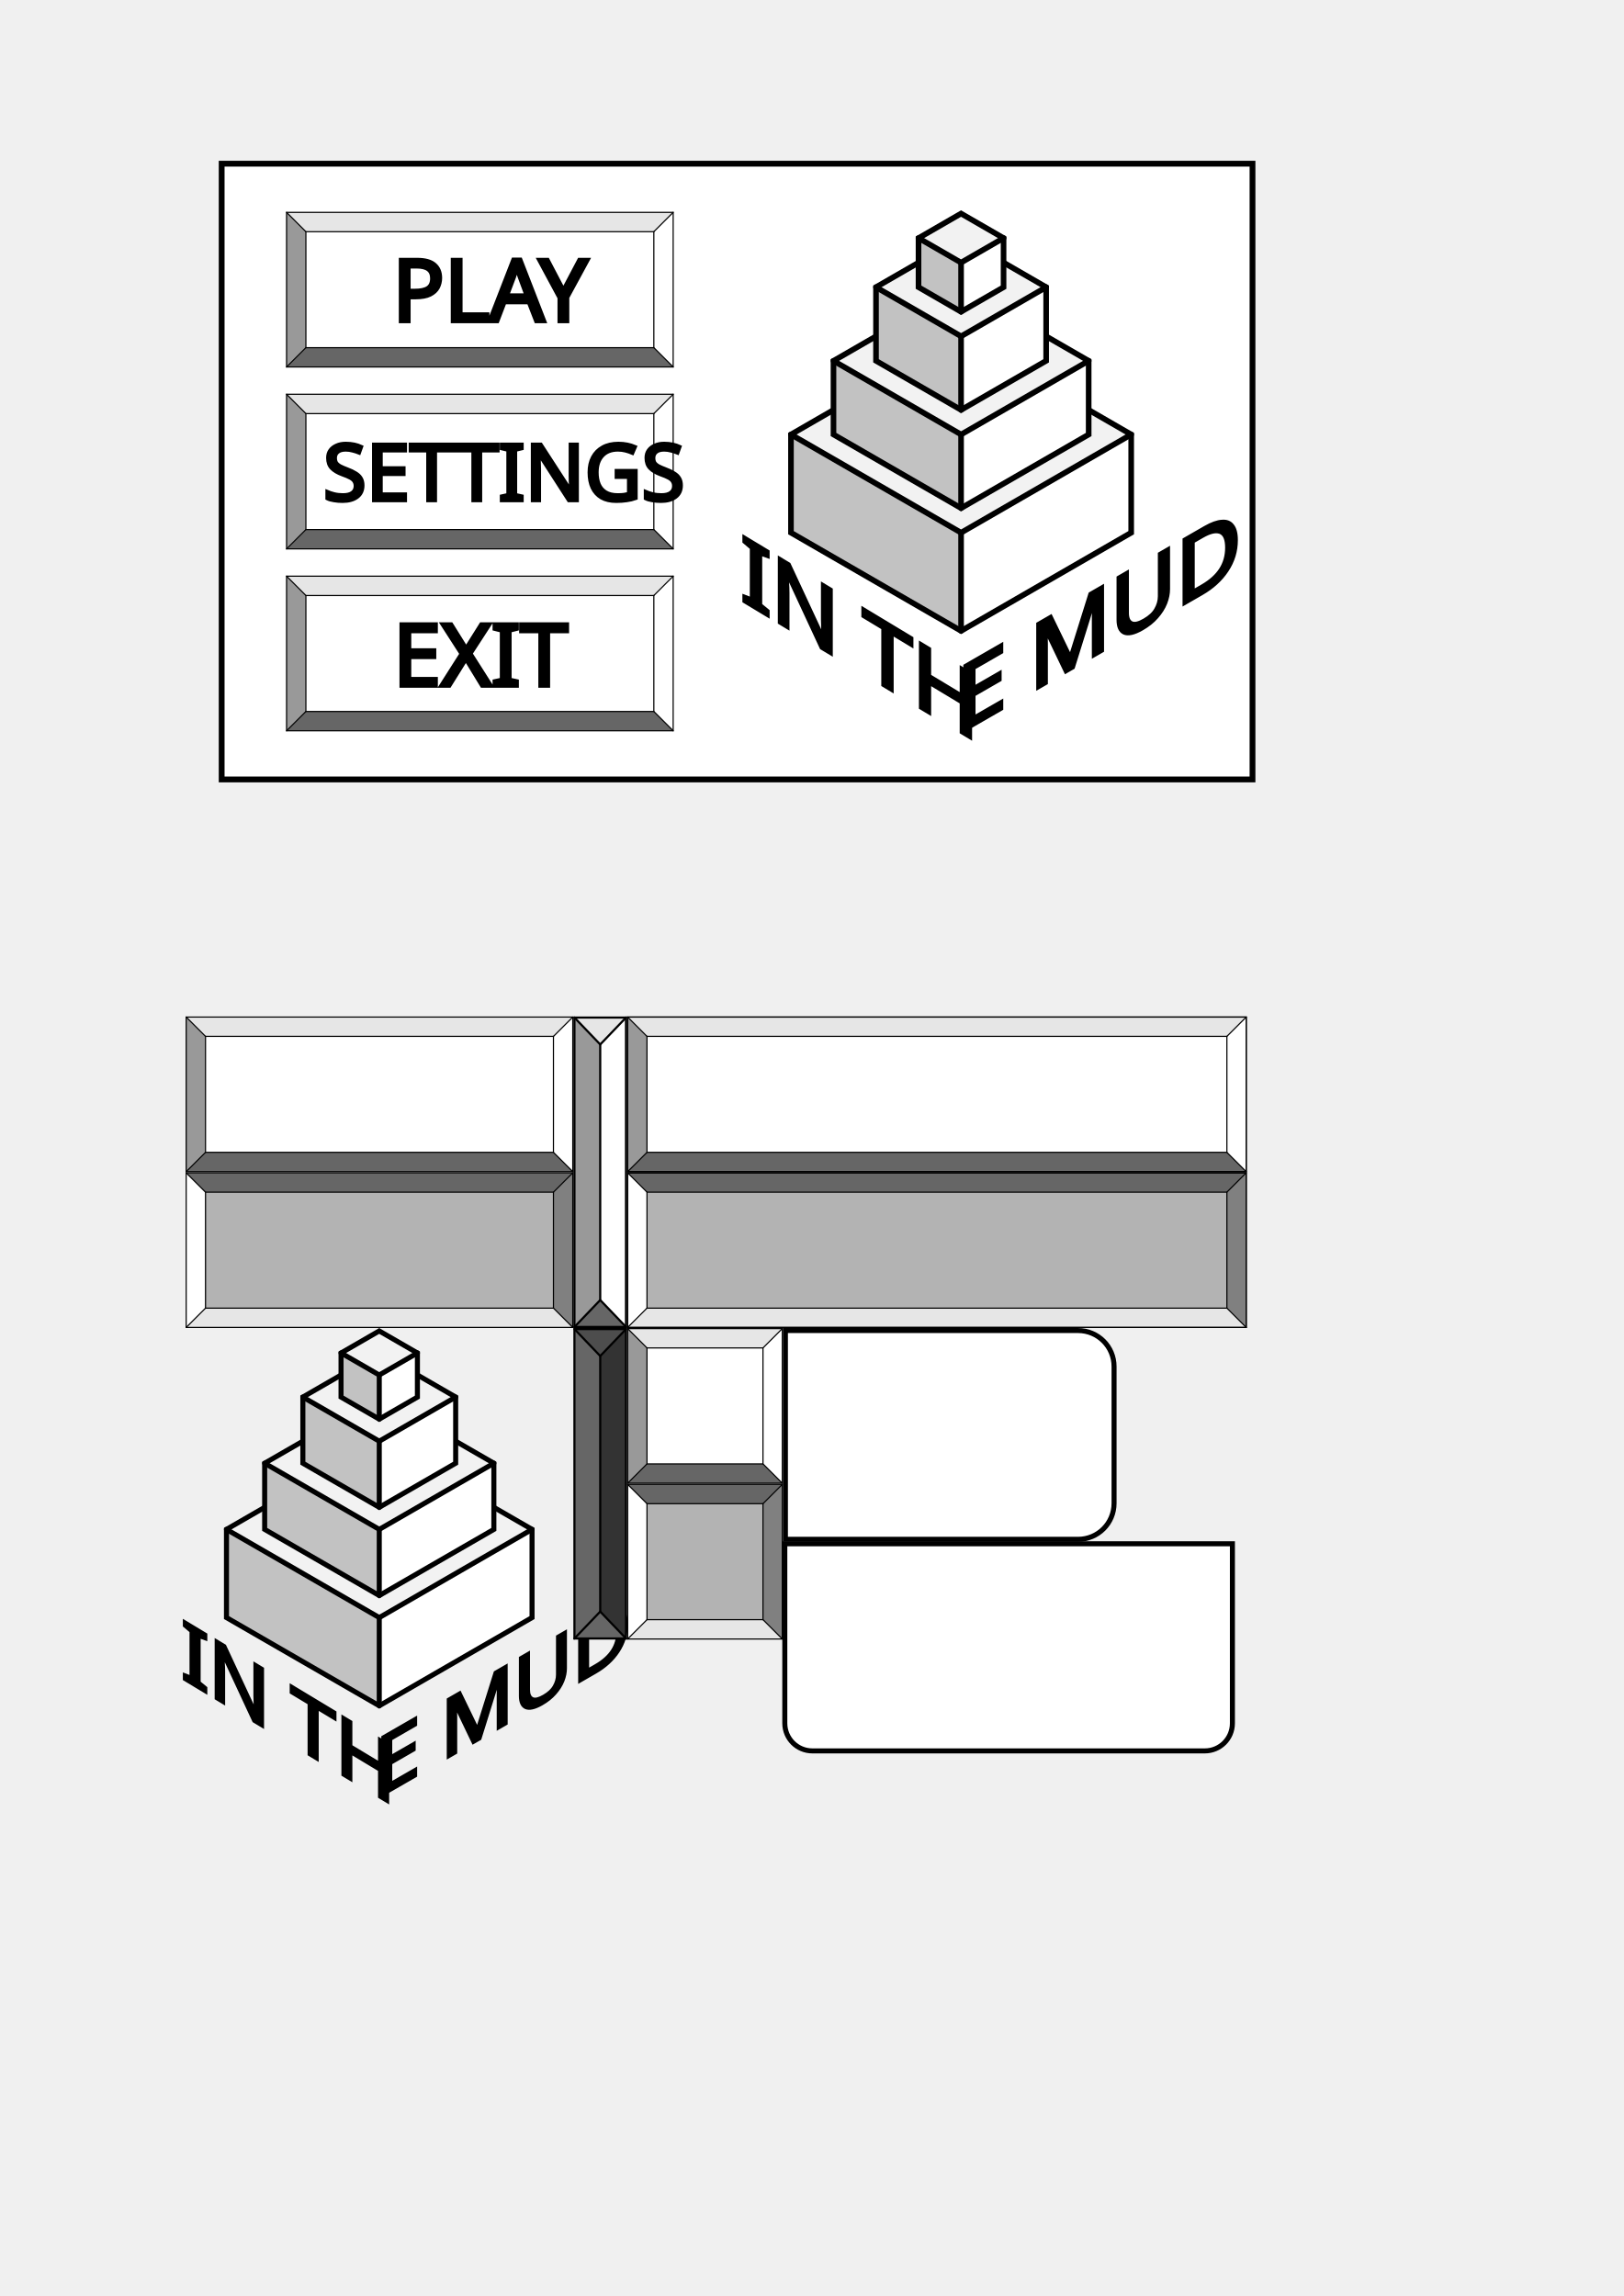
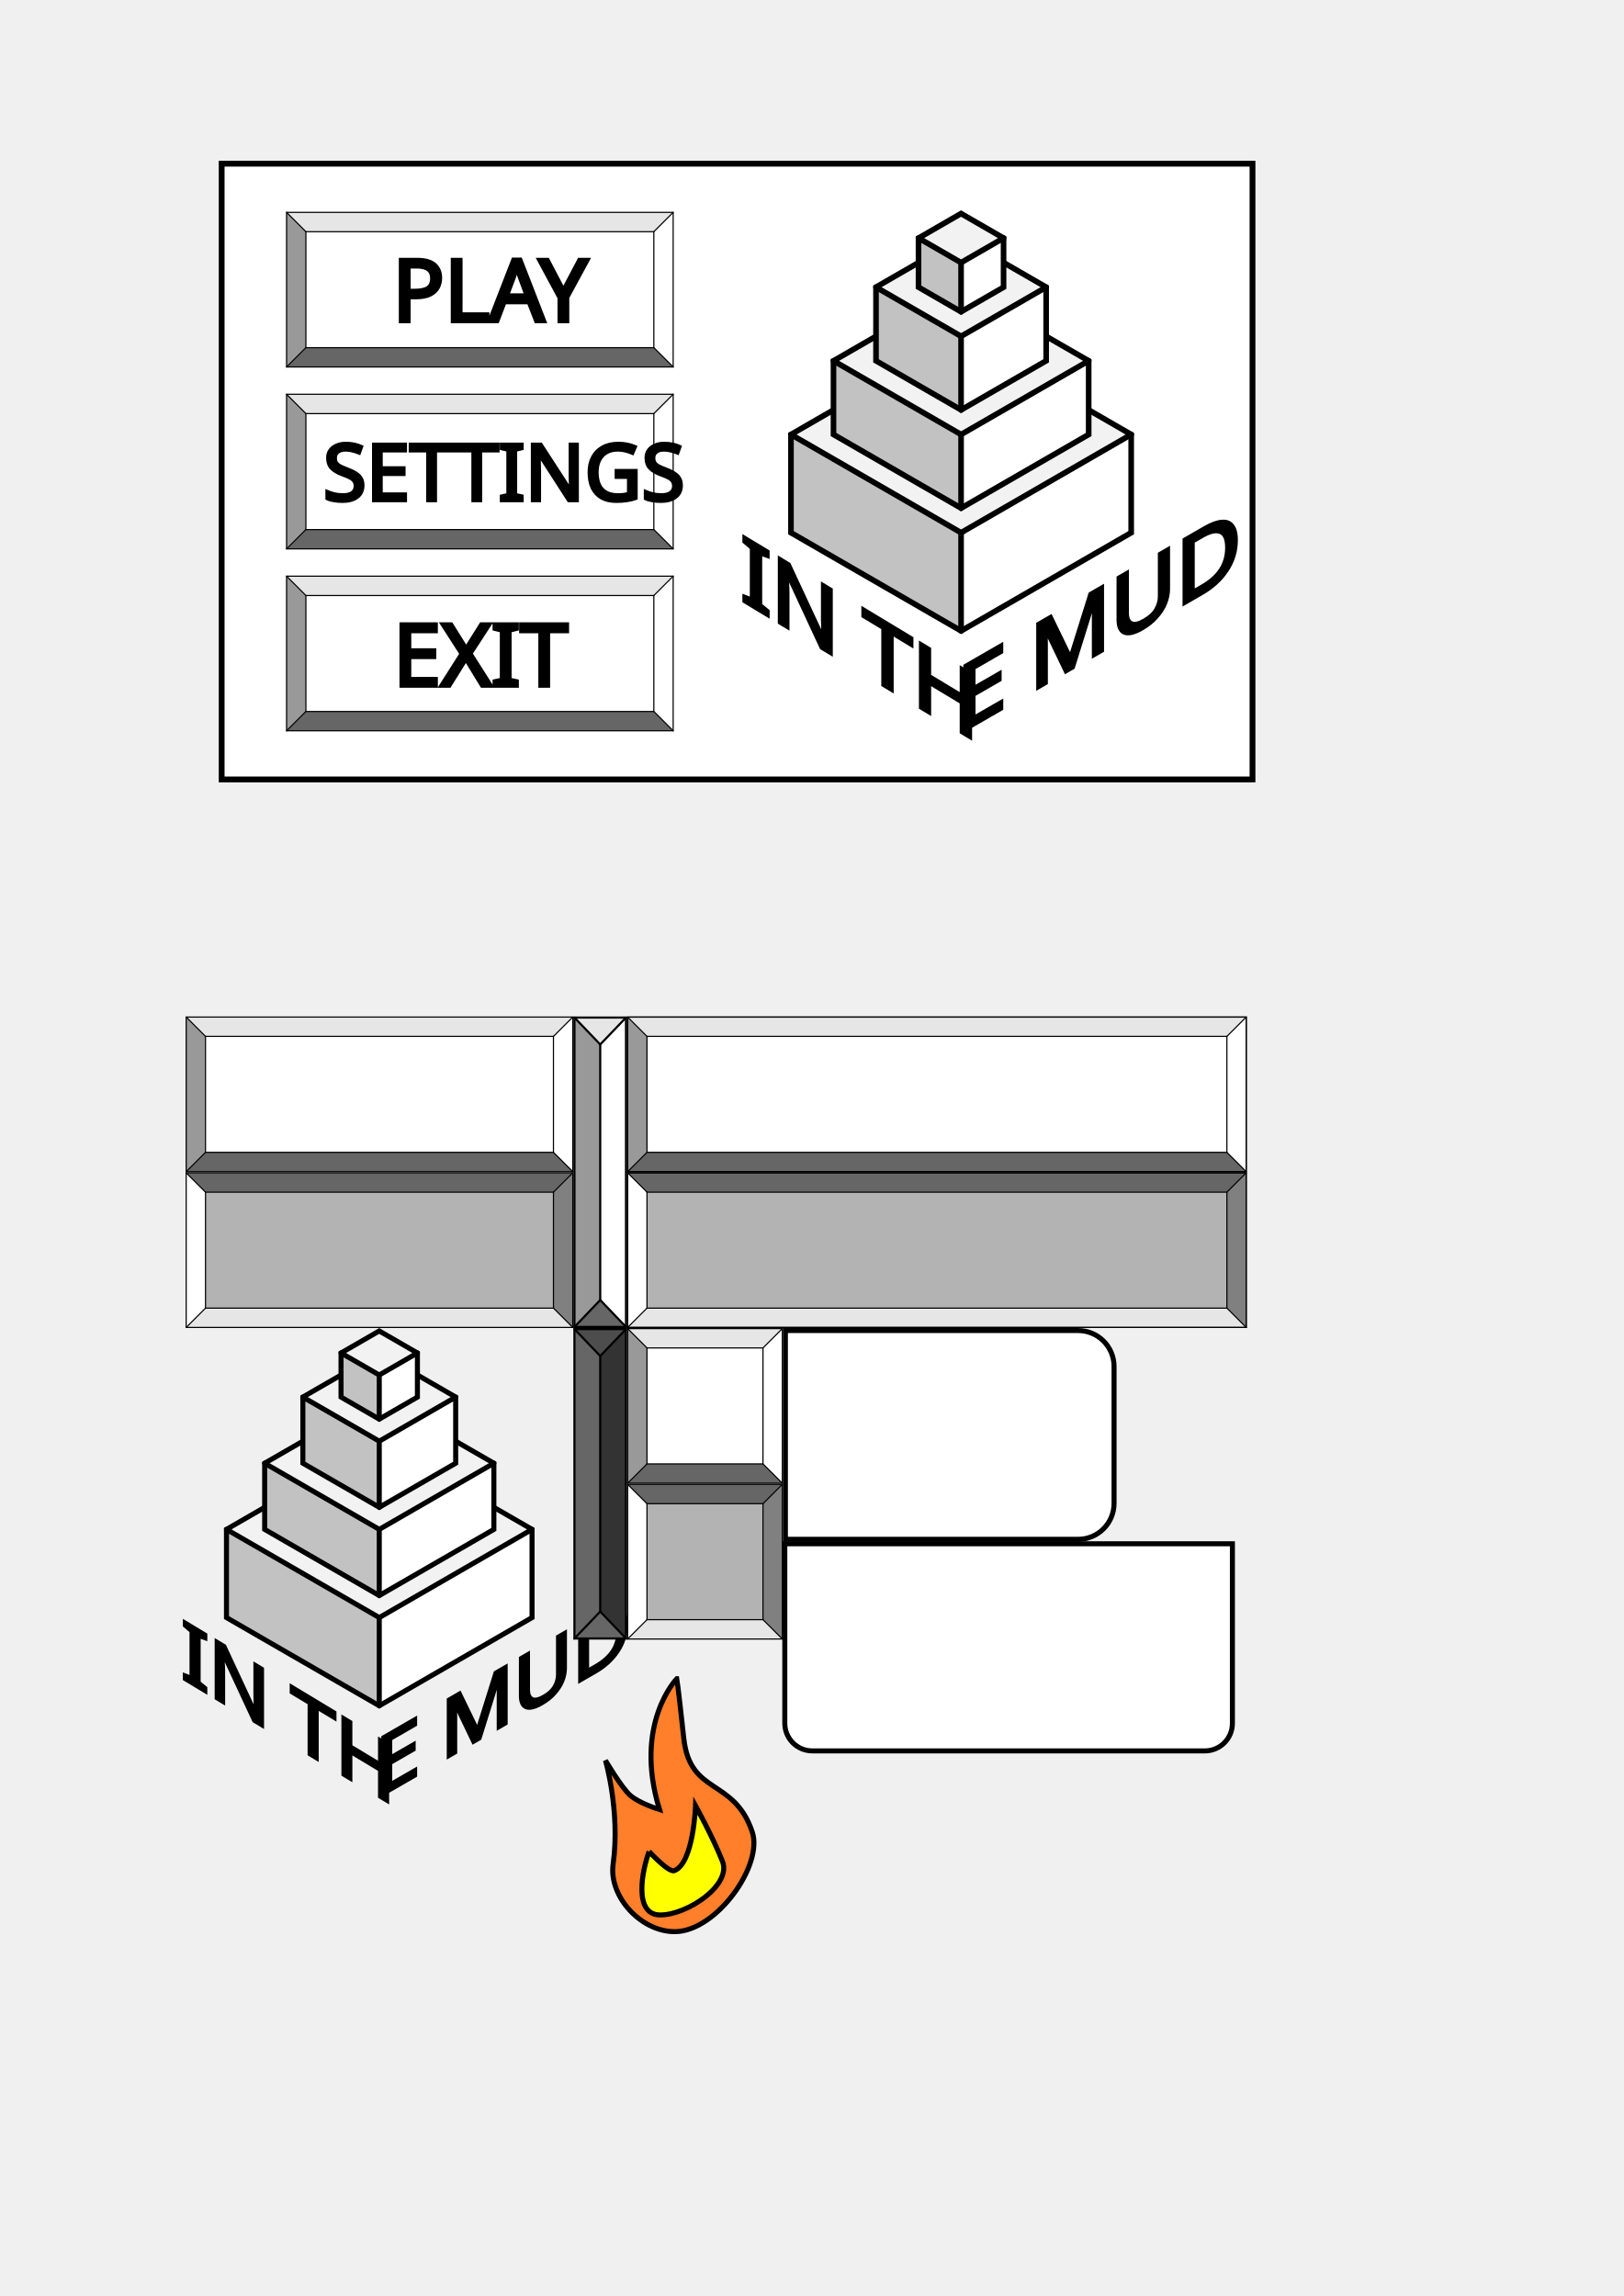
<svg xmlns="http://www.w3.org/2000/svg" width="210mm" height="297mm" viewBox="0 0 210 297" version="1.1" id="svg5" xml:space="preserve">
  <defs id="defs2">
    <rect x="359.373" y="505.8" width="165.139" height="44.596" id="rect2203" />
  </defs>
  <g id="layer1">
    <rect style="fill:#ffffff;stroke:#000000;stroke-width:0.75;stroke-linecap:round;stroke-dasharray:none" id="rect2476" width="133.323" height="79.653" x="28.668" y="21.175" />
    <g id="g2388" transform="translate(-76.68797,18.13089)">
      <path style="fill:#808080;stroke:none;stroke-width:0.15;stroke-linecap:round" d="m 150.768,133.581 -2.5,2.5 v 15 l 2.5,2.5 z" id="path459-7" />
      <path style="fill:#ffffff;stroke:none;stroke-width:0.15;stroke-linecap:round" d="m 103.268,136.081 -2.5,-2.5 v 20 l 2.5,-2.5 z" id="path515-5" />
      <path style="fill:#666666;stroke:none;stroke-width:0.15;stroke-linecap:round" d="m 100.768,133.581 2.5,2.5 h 45 l 2.5,-2.5 z" id="path571-3" />
      <path style="fill:#e6e6e6;stroke:none;stroke-width:0.15;stroke-linecap:round" d="m 100.768,153.581 2.5,-2.5 h 45 l 2.5,2.5 z" id="path681-5" />
      <path style="fill:#e6e6e6;stroke:#000000;stroke-width:0.15;stroke-linecap:round" d="m 100.768,133.581 2.5,2.5" id="path1559" />
      <path style="fill:#e6e6e6;stroke:#000000;stroke-width:0.15;stroke-linecap:round" d="m 100.768,153.581 2.5,-2.5" id="path1561" />
      <rect style="fill:#b3b3b3;stroke:#000000;stroke-width:0.15;stroke-linecap:round" id="rect352-6" width="45" height="15" x="103.268" y="136.081" />
      <path style="fill:#e6e6e6;stroke:#000000;stroke-width:0.15;stroke-linecap:round" d="m 150.768,133.581 -2.5,2.5" id="path1563" />
      <path style="fill:#e6e6e6;stroke:#000000;stroke-width:0.15;stroke-linecap:round" d="m 150.768,153.581 -2.5,-2.5" id="path1565" />
      <rect style="fill:none;stroke:#000000;stroke-width:0.15;stroke-linecap:round" id="rect350-3" width="50" height="20" x="100.768" y="133.581" />
    </g>
    <g id="g2231" transform="translate(3.023116,-40.07913)">
      <path style="fill:#ffffff;stroke:none;stroke-width:0.15;stroke-linecap:round" d="m 84.04,67.549 -2.5,2.5 v 15 l 2.5,2.5 z" id="path459" />
      <path style="fill:#999999;stroke:none;stroke-width:0.15;stroke-linecap:round" d="m 36.54,70.049 -2.5,-2.5 v 20 l 2.5,-2.5 z" id="path515" />
      <path style="fill:#e6e6e6;stroke:none;stroke-width:0.15;stroke-linecap:round" d="m 34.04,67.549 2.5,2.5 h 45 l 2.5,-2.5 z" id="path571" />
      <path style="fill:#666666;stroke:none;stroke-width:0.15;stroke-linecap:round" d="m 34.04,87.549 2.5,-2.5 h 45 l 2.5,2.5 z" id="path681" />
      <path style="fill:#e6e6e6;stroke:#000000;stroke-width:0.15;stroke-linecap:round" d="m 34.04,67.549 2.5,2.5" id="path1551" />
      <path style="fill:#e6e6e6;stroke:#000000;stroke-width:0.15;stroke-linecap:round" d="m 34.04,87.549 2.5,-2.5" id="path1553" />
      <path style="fill:#e6e6e6;stroke:#000000;stroke-width:0.15;stroke-linecap:round" d="m 81.54,70.049 2.5,-2.5" id="path1555" />
      <path style="fill:#e6e6e6;stroke:#000000;stroke-width:0.15;stroke-linecap:round" d="m 81.54,85.049 2.5,2.5" id="path1557" />
      <rect style="fill:none;stroke:#000000;stroke-width:0.15;stroke-linecap:round" id="rect350" width="50" height="20" x="34.04" y="67.549" />
      <rect style="fill:#ffffff;stroke:#000000;stroke-width:0.15;stroke-linecap:round" id="rect352" width="45" height="15" x="36.54" y="70.049" />
      <text xml:space="preserve" style="font-size:11.102px;font-family:'Iosevka Nerd Font';-inkscape-font-specification:'Iosevka Nerd Font';fill:#000000;stroke:#000000;stroke-width:0.525;stroke-linecap:round" x="47.744" y="81.629" id="text737">
        <tspan id="tspan735" style="fill:#000000;stroke-width:0.525" x="47.744" y="81.629">PLAY</tspan>
      </text>
    </g>
    <g id="g2231-6" transform="translate(-9.96014,108.6497)">
      <g id="g2771" transform="translate(-4.2852784e-6,-44.63738)">
        <path style="fill:#ffffff;stroke:none;stroke-width:0.15;stroke-linecap:round" d="m 84.04,67.549 -2.5,2.5 v 15 l 2.5,2.5 z" id="path459-32" />
        <path style="fill:#999999;stroke:none;stroke-width:0.15;stroke-linecap:round" d="m 36.54,70.049 -2.5,-2.5 v 20 l 2.5,-2.5 z" id="path515-0" />
        <path style="fill:#e6e6e6;stroke:none;stroke-width:0.15;stroke-linecap:round" d="m 34.04,67.549 2.5,2.5 h 45 l 2.5,-2.5 z" id="path571-61" />
        <path style="fill:#666666;stroke:none;stroke-width:0.15;stroke-linecap:round" d="m 34.04,87.549 2.5,-2.5 h 45 l 2.5,2.5 z" id="path681-55" />
        <path style="fill:#e6e6e6;stroke:#000000;stroke-width:0.15;stroke-linecap:round" d="m 34.04,67.549 2.5,2.5" id="path1551-4" />
        <path style="fill:#e6e6e6;stroke:#000000;stroke-width:0.15;stroke-linecap:round" d="m 34.04,87.549 2.5,-2.5" id="path1553-7" />
        <path style="fill:#e6e6e6;stroke:#000000;stroke-width:0.15;stroke-linecap:round" d="m 81.54,70.049 2.5,-2.5" id="path1555-65" />
        <path style="fill:#e6e6e6;stroke:#000000;stroke-width:0.15;stroke-linecap:round" d="m 81.54,85.049 2.5,2.5" id="path1557-6" />
        <rect style="fill:none;stroke:#000000;stroke-width:0.15;stroke-linecap:round" id="rect350-9" width="50" height="20" x="34.04" y="67.549" />
        <rect style="fill:#ffffff;stroke:#000000;stroke-width:0.15;stroke-linecap:round" id="rect352-3" width="45" height="15" x="36.54" y="70.049" />
      </g>
    </g>
    <g id="g2231-6-9" transform="translate(47.13832,108.6497)">
      <g id="g2771-20" transform="translate(-4.2852784e-6,-44.63738)">
        <path style="fill:#ffffff;stroke:none;stroke-width:0.15;stroke-linecap:round" d="m 114.04,67.549 -2.5,2.5 v 15 l 2.5,2.5 z" id="path459-32-2" />
        <path style="fill:#999999;stroke:none;stroke-width:0.15;stroke-linecap:round" d="m 36.54,70.049 -2.5,-2.5 v 20 l 2.5,-2.5 z" id="path515-0-37" />
        <path style="fill:#e6e6e6;stroke:none;stroke-width:0.15;stroke-linecap:round" d="m 34.04,67.549 2.5,2.5 75,2e-6 2.5,-2.5 z" id="path571-61-5" />
        <path style="fill:#666666;stroke:none;stroke-width:0.15;stroke-linecap:round" d="m 34.04,87.549 2.5,-2.5 h 75 l 2.5,2.5 z" id="path681-55-9" />
        <path style="fill:#e6e6e6;stroke:#000000;stroke-width:0.15;stroke-linecap:round" d="m 34.04,67.549 2.5,2.5" id="path1551-4-2" />
        <path style="fill:#e6e6e6;stroke:#000000;stroke-width:0.15;stroke-linecap:round" d="m 34.04,87.549 2.5,-2.5" id="path1553-7-28" />
        <path style="fill:#e6e6e6;stroke:#000000;stroke-width:0.15;stroke-linecap:round" d="m 111.54,70.049 2.5,-2.5" id="path1555-65-9" />
        <path style="fill:#e6e6e6;stroke:#000000;stroke-width:0.15;stroke-linecap:round" d="m 111.54,85.049 2.5,2.5" id="path1557-6-7" />
        <rect style="fill:none;stroke:#000000;stroke-width:0.15;stroke-linecap:round" id="rect350-9-3" width="80" height="20" x="34.04" y="67.549" />
        <rect style="fill:#ffffff;stroke:#000000;stroke-width:0.15;stroke-linecap:round" id="rect352-3-6" width="75" height="15" x="36.54" y="70.049" />
        <rect style="fill:none;stroke:#000000;stroke-width:0.15;stroke-linecap:round" id="rect1" width="80" height="20" x="34.04" y="67.549" />
      </g>
    </g>
    <g id="g2231-6-9-1" transform="translate(47.13832,128.7997)">
      <g id="g2771-20-2" transform="translate(-4.2852784e-6,-44.63738)">
        <path style="fill:#808080;stroke:none;stroke-width:0.15;stroke-linecap:round;fill-opacity:1" d="m 114.04,67.549 -2.5,2.5 v 15 l 2.5,2.5 z" id="path459-32-2-9" />
        <path style="fill:#ffffff;stroke:none;stroke-width:0.15;stroke-linecap:round;fill-opacity:1" d="m 36.54,70.049 -2.5,-2.5 v 20 l 2.5,-2.5 z" id="path515-0-37-3" />
        <path style="fill:#666666;stroke:none;stroke-width:0.15;stroke-linecap:round;fill-opacity:1" d="m 34.04,67.549 2.5,2.5 75,2e-6 2.5,-2.5 z" id="path571-61-5-1" />
        <path style="fill:#e6e6e6;stroke:none;stroke-width:0.15;stroke-linecap:round;fill-opacity:1" d="m 34.04,87.549 2.5,-2.5 h 75 l 2.5,2.5 z" id="path681-55-9-9" />
        <path style="fill:#e6e6e6;stroke:#000000;stroke-width:0.15;stroke-linecap:round" d="m 34.04,67.549 2.5,2.5" id="path1551-4-2-4" />
        <path style="fill:#e6e6e6;stroke:#000000;stroke-width:0.15;stroke-linecap:round" d="m 34.04,87.549 2.5,-2.5" id="path1553-7-28-7" />
        <path style="fill:#e6e6e6;stroke:#000000;stroke-width:0.15;stroke-linecap:round" d="m 111.54,70.049 2.5,-2.5" id="path1555-65-9-8" />
        <path style="fill:#e6e6e6;stroke:#000000;stroke-width:0.15;stroke-linecap:round" d="m 111.54,85.049 2.5,2.5" id="path1557-6-7-4" />
        <rect style="fill:none;stroke:#000000;stroke-width:0.15;stroke-linecap:round" id="rect350-9-3-5" width="80" height="20" x="34.04" y="67.549" />
        <rect style="fill:#b3b3b3;stroke:#000000;stroke-width:0.15;stroke-linecap:round;fill-opacity:1" id="rect352-3-6-0" width="75" height="15" x="36.54" y="70.049" />
        <rect style="fill:none;stroke:#000000;stroke-width:0.15;stroke-linecap:round" id="rect1-3" width="80" height="20" x="34.04" y="67.549" />
      </g>
    </g>
    <g id="g2231-6-7" transform="translate(47.13833,148.9497)">
      <g id="g2771-0" transform="translate(-4.2852784e-6,-44.63738)">
        <path style="fill:#ffffff;stroke:none;stroke-width:0.15;stroke-linecap:round" d="m 54.04,67.549 -2.5,2.5 v 15 l 2.5,2.5 z" id="path459-32-9" />
        <path style="fill:#999999;stroke:none;stroke-width:0.15;stroke-linecap:round" d="m 36.54,70.049 -2.5,-2.5 v 20 l 2.5,-2.5 z" id="path515-0-3" />
        <path style="fill:#e6e6e6;stroke:none;stroke-width:0.15;stroke-linecap:round" d="m 34.04,67.549 2.5,2.5 15,2e-6 2.5,-2.5 z" id="path571-61-6" />
        <path style="fill:#666666;stroke:none;stroke-width:0.15;stroke-linecap:round" d="m 34.04,87.549 2.5,-2.5 h 15 l 2.5,2.5 z" id="path681-55-0" />
        <path style="fill:#e6e6e6;stroke:#000000;stroke-width:0.15;stroke-linecap:round" d="m 34.04,67.549 2.5,2.5" id="path1551-4-6" />
        <path style="fill:#e6e6e6;stroke:#000000;stroke-width:0.15;stroke-linecap:round" d="m 34.04,87.549 2.5,-2.5" id="path1553-7-2" />
        <path style="fill:#e6e6e6;stroke:#000000;stroke-width:0.15;stroke-linecap:round" d="m 51.54,70.049 2.5,-2.5" id="path1555-65-6" />
        <path style="fill:#e6e6e6;stroke:#000000;stroke-width:0.15;stroke-linecap:round" d="m 51.54,85.049 2.5,2.5" id="path1557-6-1" />
        <rect style="fill:none;stroke:#000000;stroke-width:0.15;stroke-linecap:round" id="rect350-9-8" width="20" height="20" x="34.04" y="67.549" ry="0" />
        <rect style="fill:#ffffff;stroke:#000000;stroke-width:0.15;stroke-linecap:round" id="rect352-3-7" width="15" height="15" x="36.54" y="70.049" />
      </g>
    </g>
    <g id="g2231-6-7-6" transform="translate(47.13833,169.0997)">
      <g id="g2771-0-1" transform="translate(-4.2852784e-6,-44.63738)">
        <path style="fill:#808080;stroke:none;stroke-width:0.15;stroke-linecap:round;fill-opacity:1" d="m 54.04,67.549 -2.5,2.5 v 15 l 2.5,2.5 z" id="path459-32-9-0" />
        <path style="fill:#ffffff;stroke:none;stroke-width:0.15;stroke-linecap:round;fill-opacity:1" d="m 36.54,70.049 -2.5,-2.5 v 20 l 2.5,-2.5 z" id="path515-0-3-6" />
        <path style="fill:#666666;stroke:none;stroke-width:0.15;stroke-linecap:round;fill-opacity:1" d="m 34.04,67.549 2.5,2.5 15,2e-6 2.5,-2.5 z" id="path571-61-6-3" />
        <path style="fill:#e6e6e6;stroke:none;stroke-width:0.15;stroke-linecap:round;fill-opacity:1" d="m 34.04,87.549 2.5,-2.5 h 15 l 2.5,2.5 z" id="path681-55-0-2" />
        <path style="fill:#e6e6e6;stroke:#000000;stroke-width:0.15;stroke-linecap:round" d="m 34.04,67.549 2.5,2.5" id="path1551-4-6-0" />
        <path style="fill:#e6e6e6;stroke:#000000;stroke-width:0.15;stroke-linecap:round" d="m 34.04,87.549 2.5,-2.5" id="path1553-7-2-6" />
        <path style="fill:#e6e6e6;stroke:#000000;stroke-width:0.15;stroke-linecap:round" d="m 51.54,70.049 2.5,-2.5" id="path1555-65-6-1" />
        <path style="fill:#e6e6e6;stroke:#000000;stroke-width:0.15;stroke-linecap:round" d="m 51.54,85.049 2.5,2.5" id="path1557-6-1-5" />
        <rect style="fill:none;stroke:#000000;stroke-width:0.15;stroke-linecap:round" id="rect350-9-8-5" width="20" height="20" x="34.04" y="67.549" ry="0" />
        <rect style="fill:#b3b3b3;stroke:#000000;stroke-width:0.15;stroke-linecap:round;fill-opacity:1" id="rect352-3-7-4" width="15" height="15" x="36.54" y="70.049" />
      </g>
    </g>
    <g id="g2231-6-5" transform="translate(95.20777,129.0718)">
      <g id="g2771-2" transform="translate(-4.2852784e-6,-44.63738)" />
    </g>
    <g id="g2231-0" transform="translate(3.023116,6.982658)">
      <path style="fill:#ffffff;stroke:none;stroke-width:0.15;stroke-linecap:round" d="m 84.04,67.549 -2.5,2.5 v 15 l 2.5,2.5 z" id="path459-9" />
      <path style="fill:#999999;stroke:none;stroke-width:0.15;stroke-linecap:round" d="m 36.54,70.049 -2.5,-2.5 v 20 l 2.5,-2.5 z" id="path515-3" />
      <path style="fill:#e6e6e6;stroke:none;stroke-width:0.15;stroke-linecap:round" d="m 34.04,67.549 2.5,2.5 h 45 l 2.5,-2.5 z" id="path571-6" />
      <path style="fill:#666666;stroke:none;stroke-width:0.15;stroke-linecap:round" d="m 34.04,87.549 2.5,-2.5 h 45 l 2.5,2.5 z" id="path681-0" />
      <path style="fill:#e6e6e6;stroke:#000000;stroke-width:0.15;stroke-linecap:round" d="m 34.04,67.549 2.5,2.5" id="path1551-6" />
      <path style="fill:#e6e6e6;stroke:#000000;stroke-width:0.15;stroke-linecap:round" d="m 34.04,87.549 2.5,-2.5" id="path1553-2" />
      <path style="fill:#e6e6e6;stroke:#000000;stroke-width:0.15;stroke-linecap:round" d="m 81.54,70.049 2.5,-2.5" id="path1555-6" />
      <path style="fill:#e6e6e6;stroke:#000000;stroke-width:0.15;stroke-linecap:round" d="m 81.54,85.049 2.5,2.5" id="path1557-1" />
      <rect style="fill:none;stroke:#000000;stroke-width:0.15;stroke-linecap:round" id="rect350-8" width="50" height="20" x="34.04" y="67.549" />
      <rect style="fill:#ffffff;stroke:#000000;stroke-width:0.15;stroke-linecap:round" id="rect352-7" width="45" height="15" x="36.54" y="70.049" />
      <text xml:space="preserve" style="font-size:11.102px;font-family:'Iosevka Nerd Font';-inkscape-font-specification:'Iosevka Nerd Font';fill:#000000;stroke:#000000;stroke-width:0.525;stroke-linecap:round" x="47.827" y="81.718" id="text737-9">
        <tspan id="tspan735-20" style="fill:#000000;stroke-width:0.525" x="47.827" y="81.718">EXIT</tspan>
      </text>
    </g>
    <text xml:space="preserve" transform="scale(0.2645833)" id="text2201" style="font-family:'Iosevka Nerd Font';-inkscape-font-specification:'Iosevka Nerd Font';white-space:pre;shape-inside:url(#rect2203);display:inline;fill:#000000;stroke:#000000;stroke-width:0.567;stroke-linecap:round" />
    <g id="g2420" transform="matrix(1.499913,0,0,1.499913,-47.0163,-74.39205)">
      <g id="g2143" transform="matrix(3.227356,0,0,3.227356,-51.46518,-520.9162)">
        <path style="fill:#f2f2f2;fill-opacity:1;stroke:none;stroke-width:0.15;stroke-linecap:round" d="m 51.337,185.761 -4.545,2.624 4.545,2.624 4.545,-2.624 z" id="path1917" />
        <path style="fill:#c2c2c2;fill-opacity:1;stroke:none;stroke-width:0.15;stroke-linecap:round" d="m 46.792,188.385 v 2.624 l 4.545,2.624 v -2.624 z" id="path2121" />
        <path style="fill:#ffffff;fill-opacity:1;stroke:none;stroke-width:0.15;stroke-linecap:round" d="m 55.882,188.385 -4.545,2.624 v 2.624 l 4.545,-2.624 z" id="path2061" />
        <path style="fill:none;fill-opacity:0.602;stroke:#000000;stroke-width:0.15;stroke-linecap:round" d="m 51.337,185.761 -4.545,2.624 v 2.624 l 4.545,2.624 4.545,-2.624 v -2.624 z" id="path497" />
        <path style="fill:#f2f2f2;fill-opacity:1;stroke:none;stroke-width:0.15;stroke-linecap:round" d="m 51.337,184.449 -3.409,1.968 3.409,1.968 3.409,-1.968 z" id="path1915" />
        <path style="fill:#ffffff;fill-opacity:1;stroke:none;stroke-width:0.15;stroke-linecap:round" d="m 54.746,186.417 -3.409,1.968 v 1.968 l 3.409,-1.968 z" id="path2059" />
        <path style="fill:#c2c2c2;fill-opacity:1;stroke:none;stroke-width:0.15;stroke-linecap:round" d="m 47.928,186.417 v 1.968 l 3.409,1.968 v -1.968 z" id="path2119" />
        <path style="fill:none;fill-opacity:0.602;stroke:#000000;stroke-width:0.15;stroke-linecap:round" d="m 51.337,184.449 -3.409,1.968 v 1.968 l 3.409,1.968 3.409,-1.968 c 0,0 0,-1.968 0,-1.968 z" id="path495" />
        <path style="fill:#f2f2f2;fill-opacity:1;stroke:none;stroke-width:0.15;stroke-linecap:round" d="m 51.337,183.136 -2.273,1.312 2.273,1.312 2.273,-1.312 z" id="path1514" />
        <path style="fill:#ffffff;fill-opacity:1;stroke:none;stroke-width:0.15;stroke-linecap:round" d="m 53.609,184.449 -2.273,1.312 v 1.968 l 2.273,-1.312 z" id="path1919" />
        <path style="fill:#c2c2c2;fill-opacity:1;stroke:none;stroke-width:0.15;stroke-linecap:round" d="m 49.064,184.449 v 1.968 l 2.273,1.312 v -1.968 z" id="path2063" />
        <path style="fill:none;fill-opacity:0.602;stroke:#000000;stroke-width:0.15;stroke-linecap:round" d="m 51.337,183.136 -2.273,1.312 v 1.968 l 2.273,1.312 2.273,-1.312 v -1.968 z" id="path446" />
        <path style="fill:#f2f2f2;fill-opacity:1;stroke:none;stroke-width:0.15;stroke-linecap:round" d="m 51.337,182.48 -1.136,0.656 1.136,0.656 1.136,-0.656 z" id="path499" />
        <path style="fill:#c2c2c2;fill-opacity:1;stroke:none;stroke-width:0.15;stroke-linecap:round" d="m 50.2,183.136 v 1.312 l 1.136,0.656 v -1.312 z" id="path1487" />
        <path style="fill:#ffffff;fill-opacity:1;stroke:none;stroke-width:0.15;stroke-linecap:round" d="m 51.337,183.792 v 1.312 l 1.136,-0.656 v -1.312 z" id="path1489" />
        <path style="fill:none;fill-opacity:0.602;stroke:#000000;stroke-width:0.15;stroke-linecap:round" d="m 50.2,184.449 v -1.312 l 1.136,-0.656 1.136,0.656 v 1.312 l -1.136,0.656 z" id="path440" />
        <path style="fill:none;fill-opacity:0.602;stroke:#000000;stroke-width:0.15;stroke-linecap:round" d="m 50.2,183.136 1.136,0.656 1.136,-0.656" id="path442" />
        <path style="fill:none;fill-opacity:0.602;stroke:#000000;stroke-width:0.15;stroke-linecap:round" d="m 51.337,183.792 v 1.312" id="path444" />
        <path style="fill:none;fill-opacity:1;stroke:#000000;stroke-width:0.15;stroke-linecap:round" d="m 49.064,184.449 2.273,1.312 2.273,-1.312" id="path2123" />
        <path style="fill:none;fill-opacity:1;stroke:#000000;stroke-width:0.15;stroke-linecap:round" d="m 51.337,185.761 v 1.968" id="path2125" />
        <path style="fill:none;fill-opacity:1;stroke:#000000;stroke-width:0.15;stroke-linecap:round" d="m 47.928,186.417 3.409,1.968 3.409,-1.968" id="path2129" />
        <path style="fill:none;fill-opacity:1;stroke:#000000;stroke-width:0.15;stroke-linecap:round" d="m 51.337,188.385 v 1.968" id="path2131" />
        <path style="fill:none;fill-opacity:1;stroke:#000000;stroke-width:0.15;stroke-linecap:round" d="m 46.792,188.385 4.545,2.624 4.545,-2.624" id="path2133" />
        <path style="fill:none;fill-opacity:1;stroke:#000000;stroke-width:0.15;stroke-linecap:round" d="m 51.337,191.009 v 2.624" id="path2135" />
        <path style="fill:none;fill-opacity:1;stroke:none;stroke-width:0.15;stroke-linecap:round" d="m 51.337,187.729 -5.681,3.28 5.681,3.28 5.681,-3.28 z" id="path2137" />
      </g>
      <text xml:space="preserve" style="font-size:7.72px;font-family:'Iosevka Nerd Font';-inkscape-font-specification:'Iosevka Nerd Font';fill:#000000;stroke:#000000;stroke-width:0.365;stroke-linecap:round" x="95.229" y="43.855" id="text2209" transform="skewY(31.09045)">
        <tspan id="tspan2207" style="stroke-width:0.365" x="95.229" y="43.855">IN TH</tspan>
      </text>
      <text xml:space="preserve" style="font-size:7.703px;font-family:'Iosevka Nerd Font';-inkscape-font-specification:'Iosevka Nerd Font';fill:#000000;stroke:#000000;stroke-width:0.364;stroke-linecap:round" x="113.844" y="178.515" id="text2217" transform="skewY(-29.94268)">
        <tspan id="tspan2215" style="stroke-width:0.364" x="113.844" y="178.515">E MUD</tspan>
      </text>
    </g>
    <g id="g2420-3" transform="matrix(1.347136,0,0,1.347136,-104.8153,80.54034)">
      <g id="g2143-1" transform="matrix(3.227356,0,0,3.227356,-51.46518,-520.9162)">
        <path style="fill:#f2f2f2;fill-opacity:1;stroke:none;stroke-width:0.15;stroke-linecap:round" d="m 51.337,185.761 -4.545,2.624 4.545,2.624 4.545,-2.624 z" id="path1917-4" />
        <path style="fill:#c2c2c2;fill-opacity:1;stroke:none;stroke-width:0.15;stroke-linecap:round" d="m 46.792,188.385 v 2.624 l 4.545,2.624 v -2.624 z" id="path2121-9" />
        <path style="fill:#ffffff;fill-opacity:1;stroke:none;stroke-width:0.15;stroke-linecap:round" d="m 55.882,188.385 -4.545,2.624 v 2.624 l 4.545,-2.624 z" id="path2061-2" />
        <path style="fill:none;fill-opacity:0.602;stroke:#000000;stroke-width:0.15;stroke-linecap:round" d="m 51.337,185.761 -4.545,2.624 v 2.624 l 4.545,2.624 4.545,-2.624 v -2.624 z" id="path497-0" />
        <path style="fill:#f2f2f2;fill-opacity:1;stroke:none;stroke-width:0.15;stroke-linecap:round" d="m 51.337,184.449 -3.409,1.968 3.409,1.968 3.409,-1.968 z" id="path1915-6" />
        <path style="fill:#ffffff;fill-opacity:1;stroke:none;stroke-width:0.15;stroke-linecap:round" d="m 54.746,186.417 -3.409,1.968 v 1.968 l 3.409,-1.968 z" id="path2059-8" />
        <path style="fill:#c2c2c2;fill-opacity:1;stroke:none;stroke-width:0.15;stroke-linecap:round" d="m 47.928,186.417 v 1.968 l 3.409,1.968 v -1.968 z" id="path2119-9" />
        <path style="fill:none;fill-opacity:0.602;stroke:#000000;stroke-width:0.15;stroke-linecap:round" d="m 51.337,184.449 -3.409,1.968 v 1.968 l 3.409,1.968 3.409,-1.968 c 0,0 0,-1.968 0,-1.968 z" id="path495-2" />
        <path style="fill:#f2f2f2;fill-opacity:1;stroke:none;stroke-width:0.15;stroke-linecap:round" d="m 51.337,183.136 -2.273,1.312 2.273,1.312 2.273,-1.312 z" id="path1514-6" />
        <path style="fill:#ffffff;fill-opacity:1;stroke:none;stroke-width:0.15;stroke-linecap:round" d="m 53.609,184.449 -2.273,1.312 v 1.968 l 2.273,-1.312 z" id="path1919-6" />
        <path style="fill:#c2c2c2;fill-opacity:1;stroke:none;stroke-width:0.15;stroke-linecap:round" d="m 49.064,184.449 v 1.968 l 2.273,1.312 v -1.968 z" id="path2063-4" />
        <path style="fill:none;fill-opacity:0.602;stroke:#000000;stroke-width:0.15;stroke-linecap:round" d="m 51.337,183.136 -2.273,1.312 v 1.968 l 2.273,1.312 2.273,-1.312 v -1.968 z" id="path446-9" />
        <path style="fill:#f2f2f2;fill-opacity:1;stroke:none;stroke-width:0.15;stroke-linecap:round" d="m 51.337,182.48 -1.136,0.656 1.136,0.656 1.136,-0.656 z" id="path499-5" />
        <path style="fill:#c2c2c2;fill-opacity:1;stroke:none;stroke-width:0.15;stroke-linecap:round" d="m 50.2,183.136 v 1.312 l 1.136,0.656 v -1.312 z" id="path1487-0" />
        <path style="fill:#ffffff;fill-opacity:1;stroke:none;stroke-width:0.15;stroke-linecap:round" d="m 51.337,183.792 v 1.312 l 1.136,-0.656 v -1.312 z" id="path1489-4" />
        <path style="fill:none;fill-opacity:0.602;stroke:#000000;stroke-width:0.15;stroke-linecap:round" d="m 50.2,184.449 v -1.312 l 1.136,-0.656 1.136,0.656 v 1.312 l -1.136,0.656 z" id="path440-8" />
        <path style="fill:none;fill-opacity:0.602;stroke:#000000;stroke-width:0.15;stroke-linecap:round" d="m 50.2,183.136 1.136,0.656 1.136,-0.656" id="path442-7" />
        <path style="fill:none;fill-opacity:0.602;stroke:#000000;stroke-width:0.15;stroke-linecap:round" d="m 51.337,183.792 v 1.312" id="path444-1" />
        <path style="fill:none;fill-opacity:1;stroke:#000000;stroke-width:0.15;stroke-linecap:round" d="m 49.064,184.449 2.273,1.312 2.273,-1.312" id="path2123-7" />
        <path style="fill:none;fill-opacity:1;stroke:#000000;stroke-width:0.15;stroke-linecap:round" d="m 51.337,185.761 v 1.968" id="path2125-2" />
        <path style="fill:none;fill-opacity:1;stroke:#000000;stroke-width:0.15;stroke-linecap:round" d="m 47.928,186.417 3.409,1.968 3.409,-1.968" id="path2129-7" />
        <path style="fill:none;fill-opacity:1;stroke:#000000;stroke-width:0.15;stroke-linecap:round" d="m 51.337,188.385 v 1.968" id="path2131-2" />
        <path style="fill:none;fill-opacity:1;stroke:#000000;stroke-width:0.15;stroke-linecap:round" d="m 46.792,188.385 4.545,2.624 4.545,-2.624" id="path2133-2" />
        <path style="fill:none;fill-opacity:1;stroke:#000000;stroke-width:0.15;stroke-linecap:round" d="m 51.337,191.009 v 2.624" id="path2135-6" />
        <path style="fill:none;fill-opacity:1;stroke:none;stroke-width:0.15;stroke-linecap:round" d="m 51.337,187.729 -5.681,3.28 5.681,3.28 5.681,-3.28 z" id="path2137-1" />
      </g>
      <text xml:space="preserve" style="font-size:7.72px;font-family:'Iosevka Nerd Font';-inkscape-font-specification:'Iosevka Nerd Font';fill:#000000;stroke:#000000;stroke-width:0.365;stroke-linecap:round" x="95.229" y="43.855" id="text2209-0" transform="skewY(31.09045)">
        <tspan id="tspan2207-6" style="stroke-width:0.365" x="95.229" y="43.855">IN TH</tspan>
      </text>
      <text xml:space="preserve" style="font-size:7.703px;font-family:'Iosevka Nerd Font';-inkscape-font-specification:'Iosevka Nerd Font';fill:#000000;stroke:#000000;stroke-width:0.364;stroke-linecap:round" x="113.844" y="178.515" id="text2217-1" transform="skewY(-29.94268)">
        <tspan id="tspan2215-5" style="stroke-width:0.364" x="113.844" y="178.515">E MUD</tspan>
      </text>
    </g>
    <g id="g2231-2" transform="translate(3.023119,-16.54824)">
      <path style="fill:#ffffff;stroke:none;stroke-width:0.15;stroke-linecap:round" d="m 84.04,67.549 -2.5,2.5 v 15 l 2.5,2.5 z" id="path459-3" />
      <path style="fill:#999999;stroke:none;stroke-width:0.15;stroke-linecap:round" d="m 36.54,70.049 -2.5,-2.5 v 20 l 2.5,-2.5 z" id="path515-7" />
      <path style="fill:#e6e6e6;stroke:none;stroke-width:0.15;stroke-linecap:round" d="m 34.04,67.549 2.5,2.5 h 45 l 2.5,-2.5 z" id="path571-5" />
      <path style="fill:#666666;stroke:none;stroke-width:0.15;stroke-linecap:round" d="m 34.04,87.549 2.5,-2.5 h 45 l 2.5,2.5 z" id="path681-9" />
      <path style="fill:#e6e6e6;stroke:#000000;stroke-width:0.15;stroke-linecap:round" d="m 34.04,67.549 2.5,2.5" id="path1551-2" />
      <path style="fill:#e6e6e6;stroke:#000000;stroke-width:0.15;stroke-linecap:round" d="m 34.04,87.549 2.5,-2.5" id="path1553-28" />
      <path style="fill:#e6e6e6;stroke:#000000;stroke-width:0.15;stroke-linecap:round" d="m 81.54,70.049 2.5,-2.5" id="path1555-9" />
      <path style="fill:#e6e6e6;stroke:#000000;stroke-width:0.15;stroke-linecap:round" d="m 81.54,85.049 2.5,2.5" id="path1557-7" />
      <rect style="fill:none;stroke:#000000;stroke-width:0.15;stroke-linecap:round" id="rect350-36" width="50" height="20" x="34.04" y="67.549" />
      <rect style="fill:#ffffff;stroke:#000000;stroke-width:0.15;stroke-linecap:round" id="rect352-1" width="45" height="15" x="36.54" y="70.049" />
      <text xml:space="preserve" style="font-size:10.133px;font-family:'Iosevka Nerd Font';-inkscape-font-specification:'Iosevka Nerd Font';fill:#000000;stroke:#000000;stroke-width:0.479;stroke-linecap:round" x="38.786" y="81.273" id="text737-2">
        <tspan id="tspan735-9" style="fill:#000000;stroke-width:0.479" x="38.786" y="81.273">SETTINGS</tspan>
      </text>
    </g>
    <g id="g4475" transform="matrix(0.6670308,0,0,0.6670308,-21.6308,33.42199)">
      <path style="opacity:1;fill:#c3fbc1;fill-opacity:1;stroke:#000000;stroke-width:0.394;stroke-linecap:round;stroke-dasharray:none" d="m 148.809,152.445 v 49.56" id="path3207" />
      <path style="opacity:1;fill:#e6e6e6;fill-opacity:1;stroke:none;stroke-width:0.417;stroke-linecap:round;stroke-dasharray:none" d="m 148.809,152.445 -5,-5.22 h 10 z" id="path3209" />
      <path style="opacity:1;fill:#666666;fill-opacity:1;stroke:none;stroke-width:0.417;stroke-linecap:round;stroke-dasharray:none" d="m 148.809,202.005 -5,5.22 h 10 z" id="path3211" />
      <path style="opacity:1;fill:#ffffff;fill-opacity:1;stroke:none;stroke-width:0.417;stroke-linecap:round;stroke-dasharray:none" d="m 153.809,207.225 v -60 l -5,5.22 v 49.56 z" id="path3213" />
      <path style="opacity:1;fill:#999999;fill-opacity:1;stroke:none;stroke-width:0.417;stroke-linecap:round;stroke-dasharray:none" d="m 143.809,147.225 v 60 l 5,-5.22 v -49.56 z" id="path3269" />
      <rect style="opacity:1;fill:none;fill-opacity:1;stroke:#000000;stroke-width:0.417;stroke-linecap:round;stroke-dasharray:none" id="rect3203" width="10" height="60" x="143.809" y="147.225" />
      <path style="opacity:1;fill:none;fill-opacity:1;stroke:#000000;stroke-width:0.417;stroke-linecap:round;stroke-dasharray:none" d="m 143.809,147.225 5,5.22 5,-5.22" id="path4460" />
      <path style="opacity:1;fill:none;fill-opacity:1;stroke:#000000;stroke-width:0.417;stroke-linecap:round;stroke-dasharray:none" d="m 143.809,207.225 5,-5.22 5,5.22" id="path4462" />
      <path style="opacity:1;fill:none;fill-opacity:1;stroke:#000000;stroke-width:0.417;stroke-linecap:round;stroke-dasharray:none" d="M 148.809,202.005 V 152.445" id="path4464" />
    </g>
    <g id="g4475-9" transform="matrix(0.6670308,0,0,0.6670308,-21.6308,73.722)">
      <path style="opacity:1;fill:#c3fbc1;fill-opacity:1;stroke:#000000;stroke-width:0.394;stroke-linecap:round;stroke-dasharray:none" d="m 148.809,152.445 v 49.56" id="path3207-4" />
      <path style="opacity:1;fill:#4d4d4d;fill-opacity:1;stroke:none;stroke-width:0.417;stroke-linecap:round;stroke-dasharray:none" d="m 148.809,152.445 -5,-5.22 h 10 z" id="path3209-9" />
      <path style="opacity:1;fill:#666666;fill-opacity:1;stroke:none;stroke-width:0.417;stroke-linecap:round;stroke-dasharray:none" d="m 148.809,202.005 -5,5.22 h 10 z" id="path3211-0" />
      <path style="opacity:1;fill:#333333;fill-opacity:1;stroke:none;stroke-width:0.417;stroke-linecap:round;stroke-dasharray:none" d="m 153.809,207.225 v -60 l -5,5.22 v 49.56 z" id="path3213-9" />
      <path style="opacity:1;fill:#666666;fill-opacity:1;stroke:none;stroke-width:0.417;stroke-linecap:round;stroke-dasharray:none" d="m 143.809,147.225 v 60 l 5,-5.22 v -49.56 z" id="path3269-1" />
      <rect style="opacity:1;fill:none;fill-opacity:1;stroke:#000000;stroke-width:0.417;stroke-linecap:round;stroke-dasharray:none" id="rect3203-7" width="10" height="60" x="143.809" y="147.225" />
      <path style="opacity:1;fill:none;fill-opacity:1;stroke:#000000;stroke-width:0.417;stroke-linecap:round;stroke-dasharray:none" d="m 143.809,147.225 5,5.22 5,-5.22" id="path4460-7" />
      <path style="opacity:1;fill:none;fill-opacity:1;stroke:#000000;stroke-width:0.417;stroke-linecap:round;stroke-dasharray:none" d="m 143.809,207.225 5,-5.22 5,5.22" id="path4462-1" />
      <path style="opacity:1;fill:#4d4d4d;fill-opacity:1;stroke:#000000;stroke-width:0.417;stroke-linecap:round;stroke-dasharray:none" d="M 148.809,202.005 V 152.445" id="path4464-1" />
    </g>
    <path id="rect2" style="fill:#ffffff;stroke:#000000;stroke-width:0.65;stroke-linecap:round;stroke-dasharray:none" d="m 101.579,172.112 h 37.849 c 2.58,0 4.658,2.077 4.658,4.658 v 17.691 c 0,2.58 -2.077,4.658 -4.658,4.658 H 101.579 Z" />
    <path id="rect3" style="fill:#ffffff;stroke:#000000;stroke-width:0.65;stroke-linecap:round;stroke-dasharray:none" d="m 159.392,199.692 v 23.227 c 0,1.977 -1.592,3.569 -3.569,3.569 H 105.071 c -1.977,0 -3.569,-1.592 -3.569,-3.569 v -23.227 z" />
+     <path style="fill:#ff7f2a;stroke:#000000;stroke-width:0.65;stroke-linecap:round" d="m 87.536,217.147 c 0,0 -5.666,5.806 -2.242,16.927 0,0 -2.655,-0.811 -3.811,-1.861 -1.156,-1.05 -3.179,-4.496 -3.179,-4.496 0,0 1.935,6.594 0.994,13.419 -0.585,4.238 3.686,8.823 8.075,8.732 5.337,-0.111 11.359,-8.605 9.921,-12.887 -2.376,-7.076 -8.047,-4.689 -8.857,-12.116 -0.78,-7.153 -0.9,-7.718 -0.9,-7.718 z" id="path2" />
+     <path style="fill:#ffff00;stroke:#000000;stroke-width:0.65;stroke-linecap:round" d="m 83.952,239.504 c -0.914,2.476 -2.054,8.205 1.443,8.205 3.497,0 9.253,-3.849 8.044,-6.929 -1.21,-3.079 -3.482,-7.198 -3.482,-7.198 0,0 -0.246,7.444 -2.741,8.397 -0.742,0.284 -3.265,-2.476 -3.265,-2.476 z" id="path3" />
  </g>
</svg>
